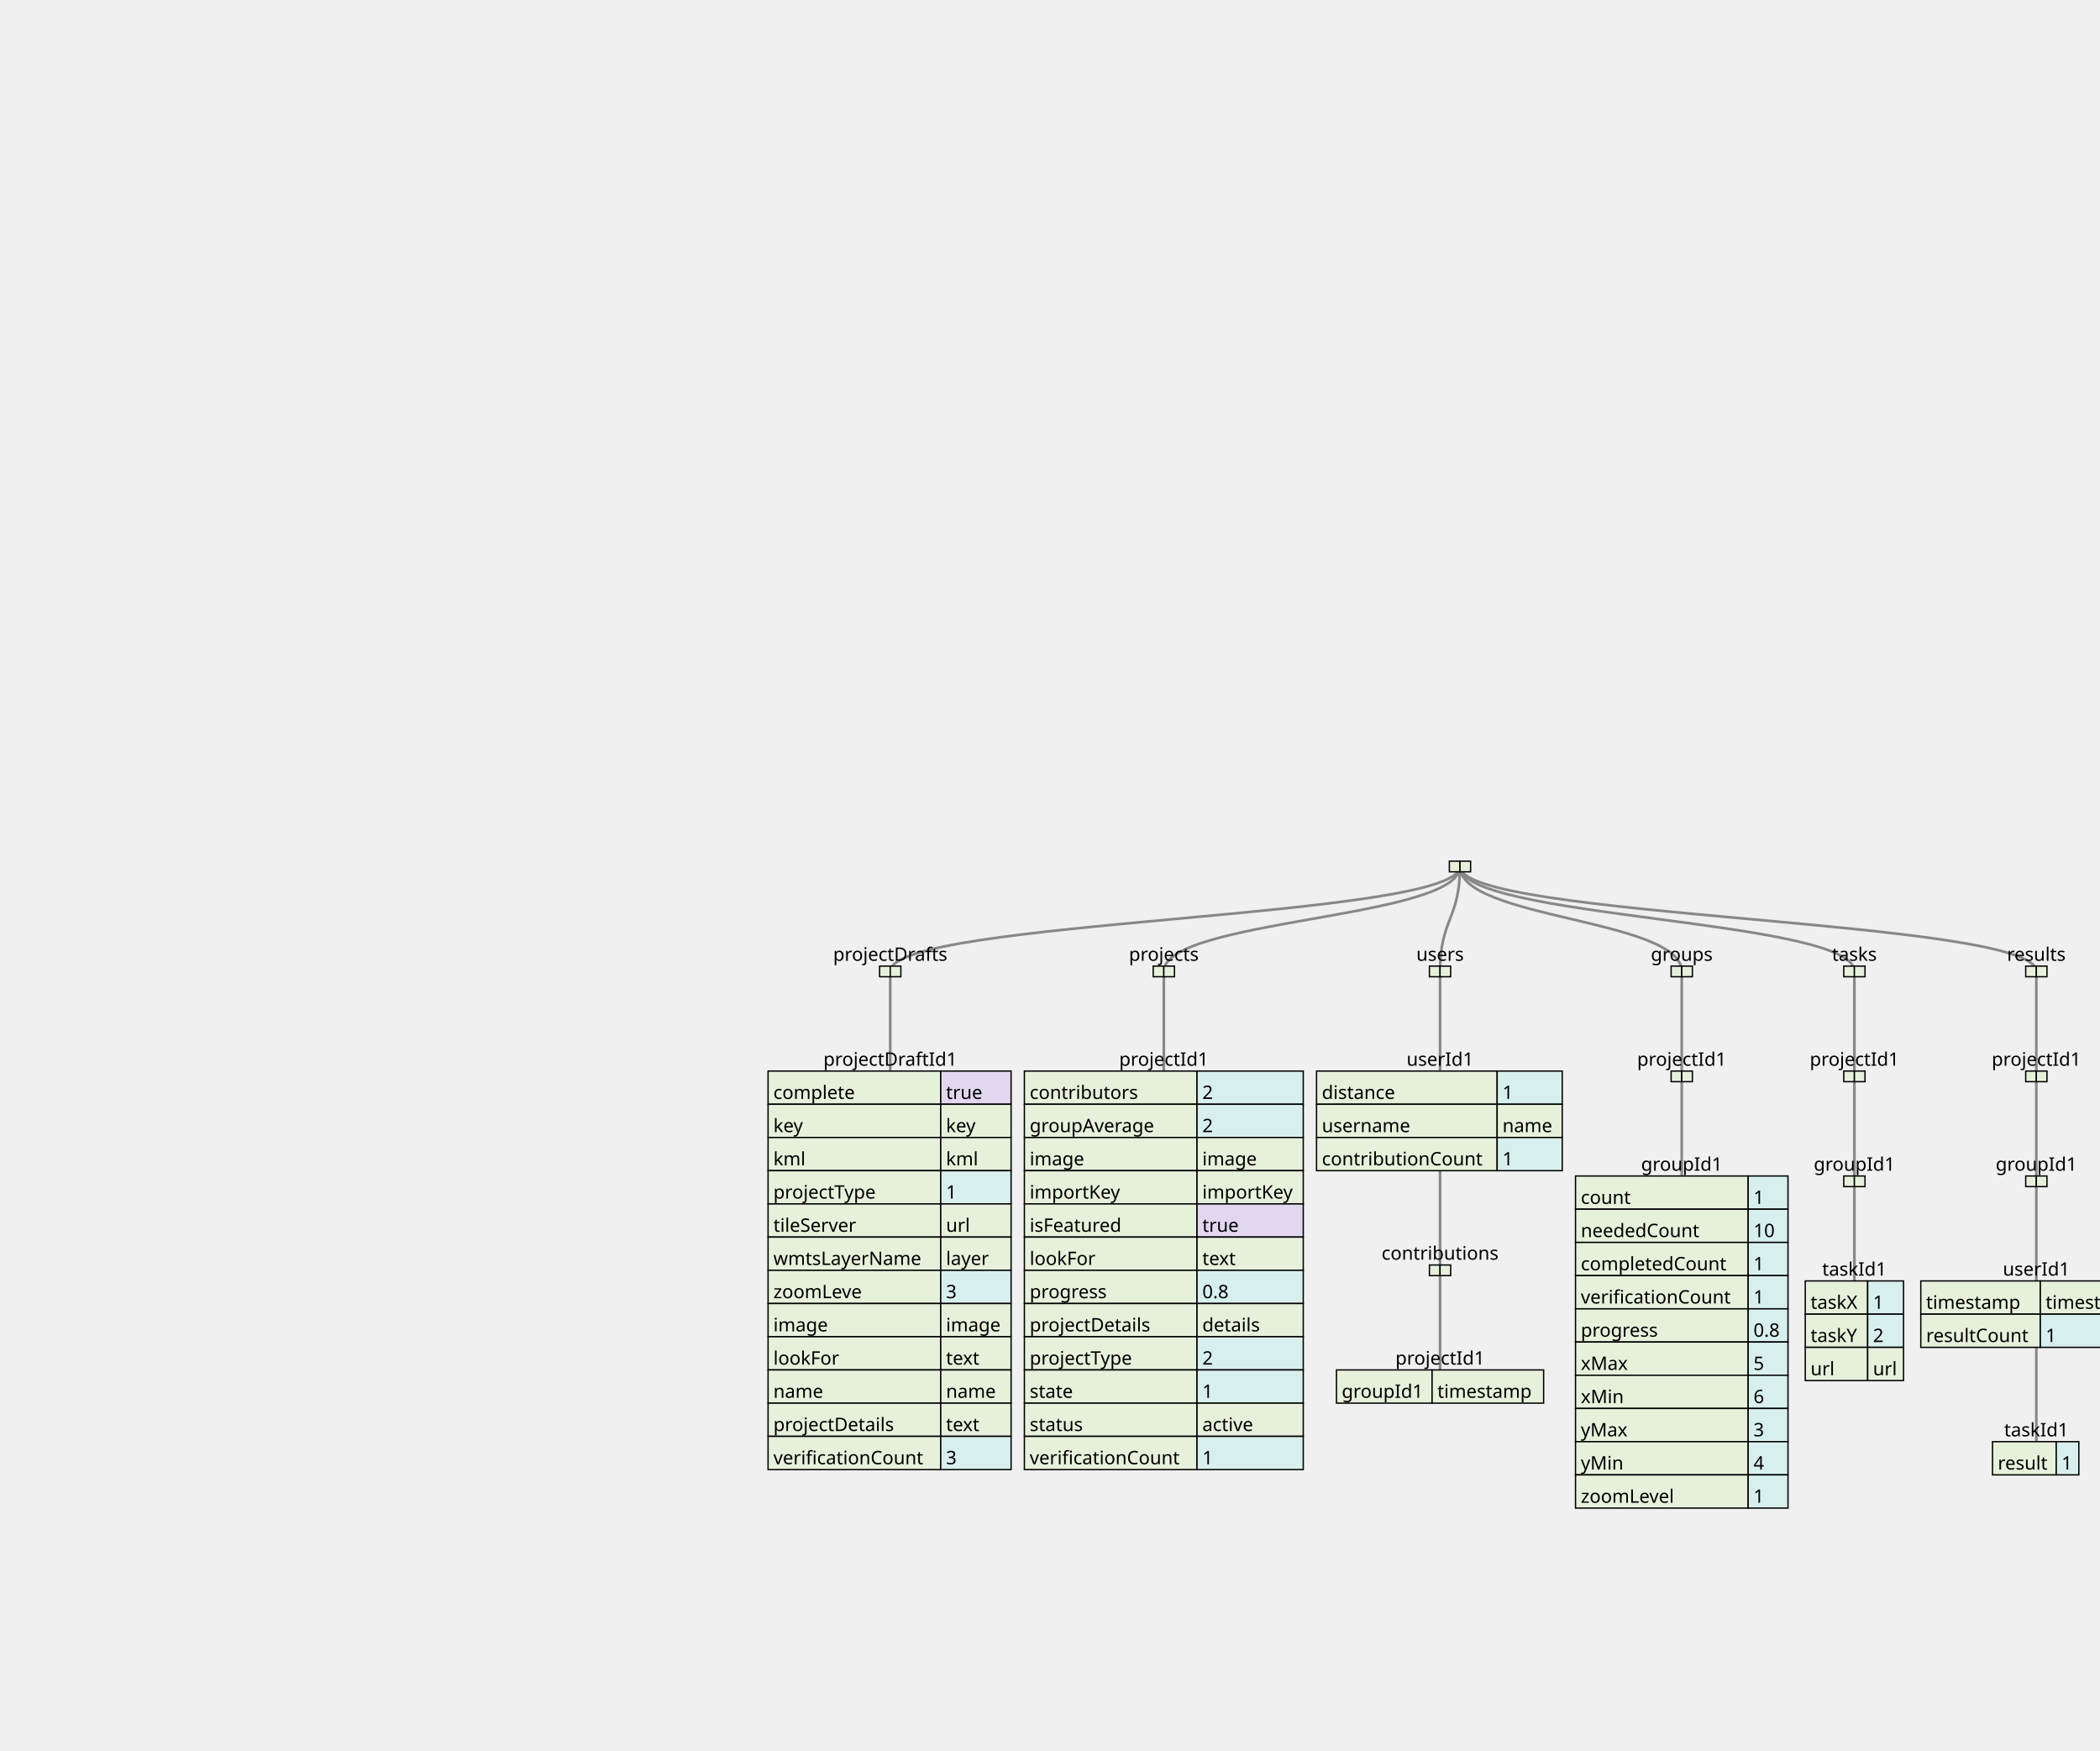
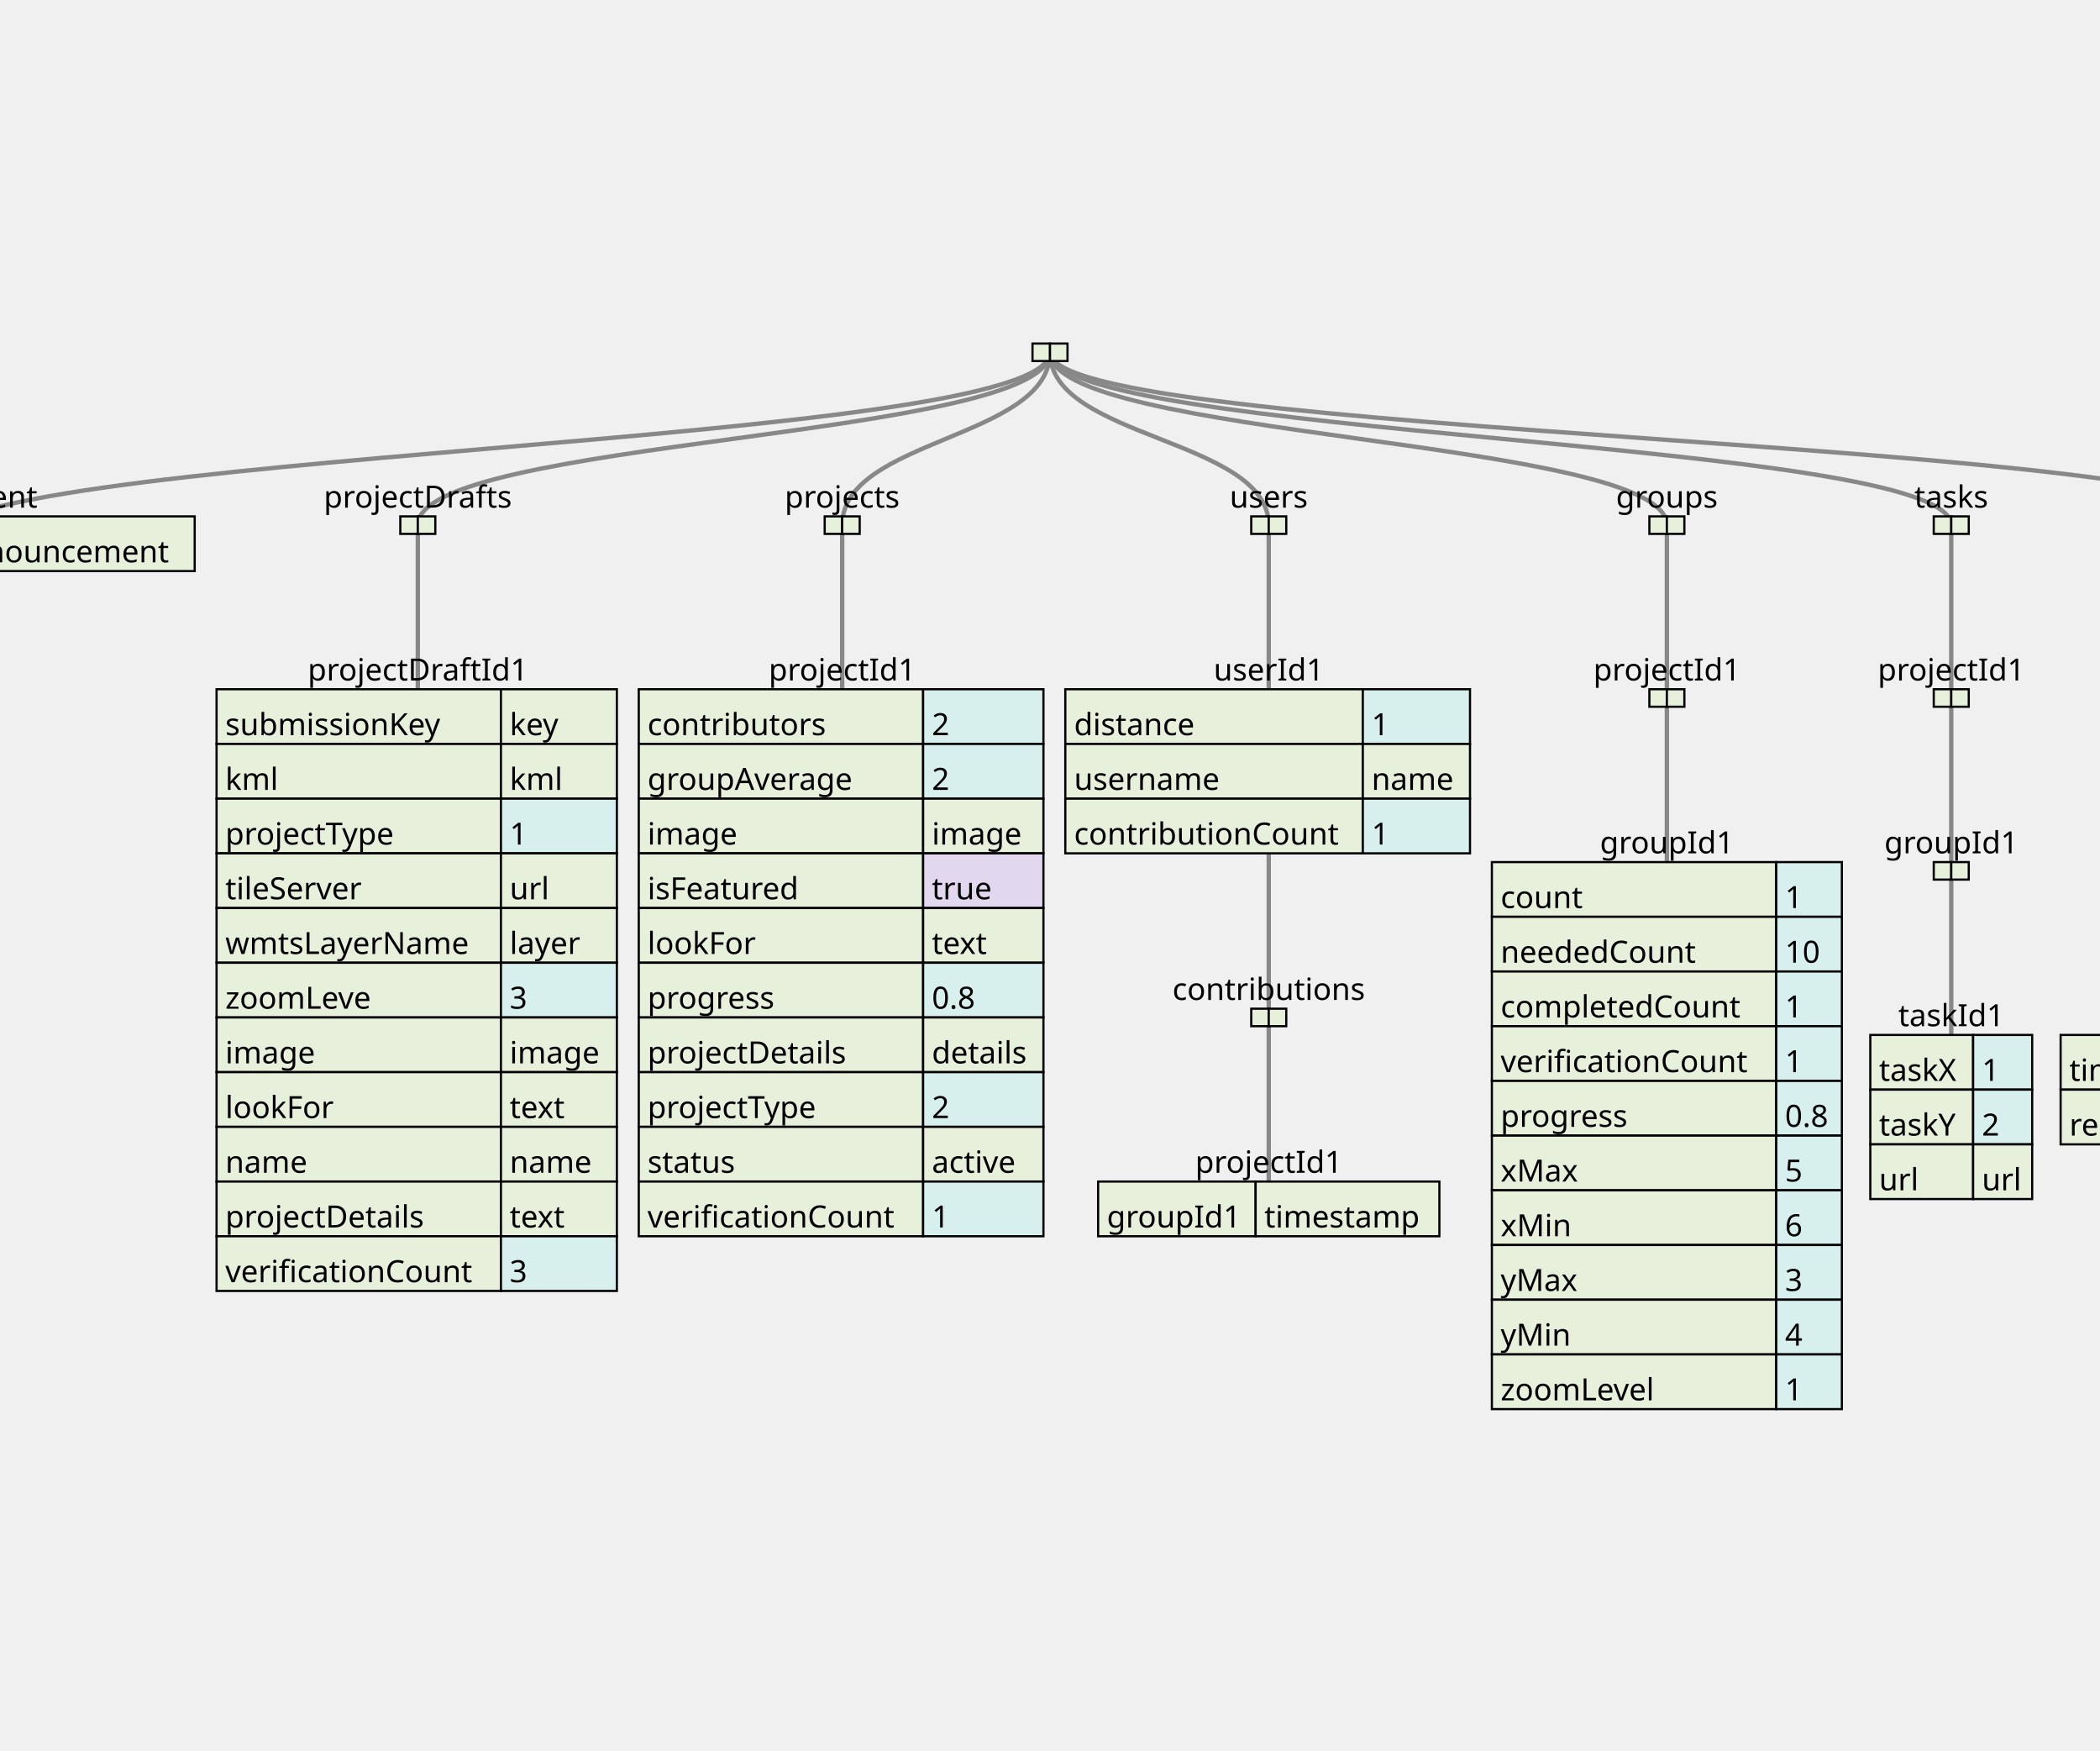
<svg xmlns="http://www.w3.org/2000/svg" class="vtree" width="960" height="800">
  <style>
.vtree-node text { font: 14px sans-serif; }
.vtree-link { fill: none; stroke: #888; stroke-width: 2px; }
.vtree-table { stroke-width: 2px; stroke: steelblue; }
path.vtree-table { fill: white; }
g.vtree-node rect { fill: white; stroke: black; stroke-width: 1px; }
g.vtree-node rect.number-text { fill: #d8f0ed; }
g.vtree-node rect.string-text { fill: #e7f0db; }
g.vtree-node rect.boolean-text { fill: #e1d8f0; }
g.vtree-node rect.null-text { fill: #888; }
</style>
-   <g class="vtree-root" transform="translate(376.0077,298.2654)scale(0.6070974)">
+   <g class="vtree-root">
    <g class="vtree-node" transform="translate(480,157)">
      <g class="vtree-node" transform="translate(-8,0)">
-         <path class="vtree-link" d="M8,4C8,43.5 442,43.5 442,83" />
-         <path class="vtree-link" d="M8,4C8,43.5 305,43.5 305,83" />
-         <path class="vtree-link" d="M8,4C8,43.5 175,43.5 175,83" />
-         <path class="vtree-link" d="M8,4C8,43.5 -7,43.5 -7,83" />
-         <path class="vtree-link" d="M8,4C8,43.5 -215,43.5 -215,83" />
-         <path class="vtree-link" d="M8,4C8,43.5 -421,43.5 -421,83" />
-         <g class="vtree-node" transform="translate(-472,58)">
-           <path class="vtree-link" d="M51,25C51,137.5 51,137.5 51,250" />
+         <path class="vtree-link" d="M8,4C8,43.5 557,43.5 557,83" />
+         <path class="vtree-link" d="M8,4C8,43.5 420,43.5 420,83" />
+         <path class="vtree-link" d="M8,4C8,43.5 290,43.5 290,83" />
+         <path class="vtree-link" d="M8,4C8,43.5 108,43.5 108,83" />
+         <path class="vtree-link" d="M8,4C8,43.5 -87,43.5 -87,83" />
+         <path class="vtree-link" d="M8,4C8,43.5 -281,43.5 -281,83" />
+         <path class="vtree-link" d="M8,4C8,48 -505,48 -505,92" />
+         <g class="vtree-node" transform="translate(-628,58)">
+           <g transform="translate(0,21)">
+             <g transform="translate(0,0)">
+               <rect class="string-text" x="0" y="0" width="129" height="25" />
+               <text x="4" y="21">announcementId</text>
+             </g>
+             <g transform="translate(129,0)">
+               <rect class="string-text" x="0" y="0" width="116" height="25" />
+               <text x="4" y="21">announcement</text>
+             </g>
+           </g>
+           <g>
+             <text x="123" y="17" text-anchor="middle">announcement</text>
+           </g>
+         </g>
+         <g class="vtree-node" transform="translate(-332,58)">
+           <path class="vtree-link" d="M51,25C51,131.5 51,131.5 51,238" />
          <g class="vtree-node" transform="translate(-41,79)">
            <g transform="translate(0,21)">
              <g transform="translate(0,0)">
                <rect class="string-text" x="0" y="0" width="130" height="25" />
-                 <text x="4" y="21">complete</text>
+                 <text x="4" y="21">submissionKey</text>
              </g>
              <g transform="translate(130,0)">
-                 <rect class="boolean-text" x="0" y="0" width="53" height="25" />
-                 <text x="4" y="21">true</text>
+                 <rect class="string-text" x="0" y="0" width="53" height="25" />
+                 <text x="4" y="21">key</text>
              </g>
              <g transform="translate(0,25)">
                <rect class="string-text" x="0" y="0" width="130" height="25" />
-                 <text x="4" y="21">key</text>
+                 <text x="4" y="21">kml</text>
              </g>
              <g transform="translate(130,25)">
                <rect class="string-text" x="0" y="0" width="53" height="25" />
-                 <text x="4" y="21">key</text>
+                 <text x="4" y="21">kml</text>
              </g>
              <g transform="translate(0,50)">
                <rect class="string-text" x="0" y="0" width="130" height="25" />
-                 <text x="4" y="21">kml</text>
+                 <text x="4" y="21">projectType</text>
              </g>
              <g transform="translate(130,50)">
-                 <rect class="string-text" x="0" y="0" width="53" height="25" />
-                 <text x="4" y="21">kml</text>
-               </g>
-               <g transform="translate(0,75)">
-                 <rect class="string-text" x="0" y="0" width="130" height="25" />
-                 <text x="4" y="21">projectType</text>
-               </g>
-               <g transform="translate(130,75)">
                <rect class="number-text" x="0" y="0" width="53" height="25" />
                <text x="4" y="21">1</text>
              </g>
+               <g transform="translate(0,75)">
+                 <rect class="string-text" x="0" y="0" width="130" height="25" />
+                 <text x="4" y="21">tileServer</text>
+               </g>
+               <g transform="translate(130,75)">
+                 <rect class="string-text" x="0" y="0" width="53" height="25" />
+                 <text x="4" y="21">url</text>
+               </g>
              <g transform="translate(0,100)">
                <rect class="string-text" x="0" y="0" width="130" height="25" />
-                 <text x="4" y="21">tileServer</text>
+                 <text x="4" y="21">wmtsLayerName</text>
              </g>
              <g transform="translate(130,100)">
                <rect class="string-text" x="0" y="0" width="53" height="25" />
-                 <text x="4" y="21">url</text>
+                 <text x="4" y="21">layer</text>
              </g>
              <g transform="translate(0,125)">
                <rect class="string-text" x="0" y="0" width="130" height="25" />
-                 <text x="4" y="21">wmtsLayerName</text>
+                 <text x="4" y="21">zoomLeve</text>
              </g>
              <g transform="translate(130,125)">
-                 <rect class="string-text" x="0" y="0" width="53" height="25" />
-                 <text x="4" y="21">layer</text>
-               </g>
-               <g transform="translate(0,150)">
-                 <rect class="string-text" x="0" y="0" width="130" height="25" />
-                 <text x="4" y="21">zoomLeve</text>
-               </g>
-               <g transform="translate(130,150)">
                <rect class="number-text" x="0" y="0" width="53" height="25" />
                <text x="4" y="21">3</text>
              </g>
+               <g transform="translate(0,150)">
+                 <rect class="string-text" x="0" y="0" width="130" height="25" />
+                 <text x="4" y="21">image</text>
+               </g>
+               <g transform="translate(130,150)">
+                 <rect class="string-text" x="0" y="0" width="53" height="25" />
+                 <text x="4" y="21">image</text>
+               </g>
              <g transform="translate(0,175)">
                <rect class="string-text" x="0" y="0" width="130" height="25" />
-                 <text x="4" y="21">image</text>
+                 <text x="4" y="21">lookFor</text>
              </g>
              <g transform="translate(130,175)">
                <rect class="string-text" x="0" y="0" width="53" height="25" />
-                 <text x="4" y="21">image</text>
+                 <text x="4" y="21">text</text>
              </g>
              <g transform="translate(0,200)">
                <rect class="string-text" x="0" y="0" width="130" height="25" />
-                 <text x="4" y="21">lookFor</text>
+                 <text x="4" y="21">name</text>
              </g>
              <g transform="translate(130,200)">
                <rect class="string-text" x="0" y="0" width="53" height="25" />
+                 <text x="4" y="21">name</text>
+               </g>
+               <g transform="translate(0,225)">
+                 <rect class="string-text" x="0" y="0" width="130" height="25" />
+                 <text x="4" y="21">projectDetails</text>
+               </g>
+               <g transform="translate(130,225)">
+                 <rect class="string-text" x="0" y="0" width="53" height="25" />
                <text x="4" y="21">text</text>
              </g>
-               <g transform="translate(0,225)">
-                 <rect class="string-text" x="0" y="0" width="130" height="25" />
-                 <text x="4" y="21">name</text>
-               </g>
-               <g transform="translate(130,225)">
-                 <rect class="string-text" x="0" y="0" width="53" height="25" />
-                 <text x="4" y="21">name</text>
-               </g>
              <g transform="translate(0,250)">
                <rect class="string-text" x="0" y="0" width="130" height="25" />
-                 <text x="4" y="21">projectDetails</text>
+                 <text x="4" y="21">verificationCount</text>
              </g>
              <g transform="translate(130,250)">
-                 <rect class="string-text" x="0" y="0" width="53" height="25" />
-                 <text x="4" y="21">text</text>
-               </g>
-               <g transform="translate(0,275)">
-                 <rect class="string-text" x="0" y="0" width="130" height="25" />
-                 <text x="4" y="21">verificationCount</text>
-               </g>
-               <g transform="translate(130,275)">
                <rect class="number-text" x="0" y="0" width="53" height="25" />
                <text x="4" y="21">3</text>
              </g>
            </g>
            <g>
              <text x="92" y="17" text-anchor="middle">projectDraftId1</text>
            </g>
          </g>
          <g transform="translate(43,21)">
            <g transform="translate(0,0)">
              <rect class="string-text" x="0" y="0" width="8" height="8" />
              <text x="4" y="4"> </text>
            </g>
            <g transform="translate(8,0)">
              <rect class="string-text" x="0" y="0" width="8" height="8" />
              <text x="4" y="4"> </text>
            </g>
          </g>
          <g>
            <text x="51" y="17" text-anchor="middle">projectDrafts</text>
          </g>
        </g>
-         <g class="vtree-node" transform="translate(-248,58)">
-           <path class="vtree-link" d="M33,25C33,137.5 33,137.5 33,250" />
-           <g class="vtree-node" transform="translate(-72,79)">
+         <g class="vtree-node" transform="translate(-120,58)">
+           <path class="vtree-link" d="M33,25C33,125 33,125 33,225" />
+           <g class="vtree-node" transform="translate(-60,79)">
            <g transform="translate(0,21)">
              <g transform="translate(0,0)">
                <rect class="string-text" x="0" y="0" width="130" height="25" />
                <text x="4" y="21">contributors</text>
              </g>
              <g transform="translate(130,0)">
-                 <rect class="number-text" x="0" y="0" width="80" height="25" />
+                 <rect class="number-text" x="0" y="0" width="55" height="25" />
                <text x="4" y="21">2</text>
              </g>
              <g transform="translate(0,25)">
                <rect class="string-text" x="0" y="0" width="130" height="25" />
                <text x="4" y="21">groupAverage</text>
              </g>
              <g transform="translate(130,25)">
-                 <rect class="number-text" x="0" y="0" width="80" height="25" />
+                 <rect class="number-text" x="0" y="0" width="55" height="25" />
                <text x="4" y="21">2</text>
              </g>
              <g transform="translate(0,50)">
                <rect class="string-text" x="0" y="0" width="130" height="25" />
                <text x="4" y="21">image</text>
              </g>
              <g transform="translate(130,50)">
-                 <rect class="string-text" x="0" y="0" width="80" height="25" />
+                 <rect class="string-text" x="0" y="0" width="55" height="25" />
                <text x="4" y="21">image</text>
              </g>
              <g transform="translate(0,75)">
                <rect class="string-text" x="0" y="0" width="130" height="25" />
-                 <text x="4" y="21">importKey</text>
+                 <text x="4" y="21">isFeatured</text>
              </g>
              <g transform="translate(130,75)">
-                 <rect class="string-text" x="0" y="0" width="80" height="25" />
-                 <text x="4" y="21">importKey</text>
+                 <rect class="boolean-text" x="0" y="0" width="55" height="25" />
+                 <text x="4" y="21">true</text>
              </g>
              <g transform="translate(0,100)">
                <rect class="string-text" x="0" y="0" width="130" height="25" />
-                 <text x="4" y="21">isFeatured</text>
+                 <text x="4" y="21">lookFor</text>
              </g>
              <g transform="translate(130,100)">
-                 <rect class="boolean-text" x="0" y="0" width="80" height="25" />
-                 <text x="4" y="21">true</text>
+                 <rect class="string-text" x="0" y="0" width="55" height="25" />
+                 <text x="4" y="21">text</text>
              </g>
              <g transform="translate(0,125)">
                <rect class="string-text" x="0" y="0" width="130" height="25" />
-                 <text x="4" y="21">lookFor</text>
+                 <text x="4" y="21">progress</text>
              </g>
              <g transform="translate(130,125)">
-                 <rect class="string-text" x="0" y="0" width="80" height="25" />
-                 <text x="4" y="21">text</text>
+                 <rect class="number-text" x="0" y="0" width="55" height="25" />
+                 <text x="4" y="21">0.8</text>
              </g>
              <g transform="translate(0,150)">
                <rect class="string-text" x="0" y="0" width="130" height="25" />
-                 <text x="4" y="21">progress</text>
+                 <text x="4" y="21">projectDetails</text>
              </g>
              <g transform="translate(130,150)">
-                 <rect class="number-text" x="0" y="0" width="80" height="25" />
-                 <text x="4" y="21">0.8</text>
+                 <rect class="string-text" x="0" y="0" width="55" height="25" />
+                 <text x="4" y="21">details</text>
              </g>
              <g transform="translate(0,175)">
                <rect class="string-text" x="0" y="0" width="130" height="25" />
-                 <text x="4" y="21">projectDetails</text>
+                 <text x="4" y="21">projectType</text>
              </g>
              <g transform="translate(130,175)">
-                 <rect class="string-text" x="0" y="0" width="80" height="25" />
-                 <text x="4" y="21">details</text>
+                 <rect class="number-text" x="0" y="0" width="55" height="25" />
+                 <text x="4" y="21">2</text>
              </g>
              <g transform="translate(0,200)">
                <rect class="string-text" x="0" y="0" width="130" height="25" />
-                 <text x="4" y="21">projectType</text>
+                 <text x="4" y="21">status</text>
              </g>
              <g transform="translate(130,200)">
-                 <rect class="number-text" x="0" y="0" width="80" height="25" />
-                 <text x="4" y="21">2</text>
+                 <rect class="string-text" x="0" y="0" width="55" height="25" />
+                 <text x="4" y="21">active</text>
              </g>
              <g transform="translate(0,225)">
                <rect class="string-text" x="0" y="0" width="130" height="25" />
-                 <text x="4" y="21">state</text>
+                 <text x="4" y="21">verificationCount</text>
              </g>
              <g transform="translate(130,225)">
-                 <rect class="number-text" x="0" y="0" width="80" height="25" />
+                 <rect class="number-text" x="0" y="0" width="55" height="25" />
                <text x="4" y="21">1</text>
              </g>
-               <g transform="translate(0,250)">
-                 <rect class="string-text" x="0" y="0" width="130" height="25" />
-                 <text x="4" y="21">status</text>
-               </g>
-               <g transform="translate(130,250)">
-                 <rect class="string-text" x="0" y="0" width="80" height="25" />
-                 <text x="4" y="21">active</text>
-               </g>
-               <g transform="translate(0,275)">
-                 <rect class="string-text" x="0" y="0" width="130" height="25" />
-                 <text x="4" y="21">verificationCount</text>
-               </g>
-               <g transform="translate(130,275)">
-                 <rect class="number-text" x="0" y="0" width="80" height="25" />
-                 <text x="4" y="21">1</text>
-               </g>
            </g>
            <g>
-               <text x="105" y="17" text-anchor="middle">projectId1</text>
+               <text x="93" y="17" text-anchor="middle">projectId1</text>
            </g>
          </g>
          <g transform="translate(25,21)">
            <g transform="translate(0,0)">
              <rect class="string-text" x="0" y="0" width="8" height="8" />
              <text x="4" y="4"> </text>
            </g>
            <g transform="translate(8,0)">
              <rect class="string-text" x="0" y="0" width="8" height="8" />
              <text x="4" y="4"> </text>
            </g>
          </g>
          <g>
            <text x="33" y="17" text-anchor="middle">projects</text>
          </g>
        </g>
-         <g class="vtree-node" transform="translate(-30,58)">
+         <g class="vtree-node" transform="translate(85,58)">
          <path class="vtree-link" d="M23,25C23,81.5 23,81.5 23,138" />
          <g class="vtree-node" transform="translate(-70,79)">
            <path class="vtree-link" d="M93,59C93,115 93,115 93,171" />
            <g class="vtree-node" transform="translate(42,146)">
              <path class="vtree-link" d="M51,25C51,69 51,69 51,113" />
              <g class="vtree-node" transform="translate(-27,79)">
                <g transform="translate(0,21)">
                  <g transform="translate(0,0)">
                    <rect class="string-text" x="0" y="0" width="72" height="25" />
                    <text x="4" y="21">groupId1</text>
                  </g>
                  <g transform="translate(72,0)">
                    <rect class="string-text" x="0" y="0" width="84" height="25" />
                    <text x="4" y="21">timestamp</text>
                  </g>
                </g>
                <g>
                  <text x="78" y="17" text-anchor="middle">projectId1</text>
                </g>
              </g>
              <g transform="translate(43,21)">
                <g transform="translate(0,0)">
                  <rect class="string-text" x="0" y="0" width="8" height="8" />
                  <text x="4" y="4"> </text>
                </g>
                <g transform="translate(8,0)">
                  <rect class="string-text" x="0" y="0" width="8" height="8" />
                  <text x="4" y="4"> </text>
                </g>
              </g>
              <g>
                <text x="51" y="17" text-anchor="middle">contributions</text>
              </g>
            </g>
            <g transform="translate(0,21)">
              <g transform="translate(0,0)">
                <rect class="string-text" x="0" y="0" width="136" height="25" />
                <text x="4" y="21">distance</text>
              </g>
              <g transform="translate(136,0)">
                <rect class="number-text" x="0" y="0" width="49" height="25" />
                <text x="4" y="21">1</text>
              </g>
              <g transform="translate(0,25)">
                <rect class="string-text" x="0" y="0" width="136" height="25" />
                <text x="4" y="21">username</text>
              </g>
              <g transform="translate(136,25)">
                <rect class="string-text" x="0" y="0" width="49" height="25" />
                <text x="4" y="21">name</text>
              </g>
              <g transform="translate(0,50)">
                <rect class="string-text" x="0" y="0" width="136" height="25" />
                <text x="4" y="21">contributionCount</text>
              </g>
              <g transform="translate(136,50)">
                <rect class="number-text" x="0" y="0" width="49" height="25" />
                <text x="4" y="21">1</text>
              </g>
            </g>
            <g>
              <text x="93" y="17" text-anchor="middle">userId1</text>
            </g>
          </g>
          <g transform="translate(15,21)">
            <g transform="translate(0,0)">
              <rect class="string-text" x="0" y="0" width="8" height="8" />
              <text x="4" y="4"> </text>
            </g>
            <g transform="translate(8,0)">
              <rect class="string-text" x="0" y="0" width="8" height="8" />
              <text x="4" y="4"> </text>
            </g>
          </g>
          <g>
            <text x="23" y="17" text-anchor="middle">users</text>
          </g>
        </g>
-         <g class="vtree-node" transform="translate(146,58)">
+         <g class="vtree-node" transform="translate(261,58)">
          <path class="vtree-link" d="M29,25C29,64.5 29,64.5 29,104" />
          <g class="vtree-node" transform="translate(-11,79)">
            <path class="vtree-link" d="M40,25C40,125 40,125 40,225" />
            <g class="vtree-node" transform="translate(-40,79)">
              <g transform="translate(0,21)">
                <g transform="translate(0,0)">
                  <rect class="string-text" x="0" y="0" width="130" height="25" />
                  <text x="4" y="21">count</text>
                </g>
                <g transform="translate(130,0)">
                  <rect class="number-text" x="0" y="0" width="30" height="25" />
                  <text x="4" y="21">1</text>
                </g>
                <g transform="translate(0,25)">
                  <rect class="string-text" x="0" y="0" width="130" height="25" />
                  <text x="4" y="21">neededCount</text>
                </g>
                <g transform="translate(130,25)">
                  <rect class="number-text" x="0" y="0" width="30" height="25" />
                  <text x="4" y="21">10</text>
                </g>
                <g transform="translate(0,50)">
                  <rect class="string-text" x="0" y="0" width="130" height="25" />
                  <text x="4" y="21">completedCount</text>
                </g>
                <g transform="translate(130,50)">
                  <rect class="number-text" x="0" y="0" width="30" height="25" />
                  <text x="4" y="21">1</text>
                </g>
                <g transform="translate(0,75)">
                  <rect class="string-text" x="0" y="0" width="130" height="25" />
                  <text x="4" y="21">verificationCount</text>
                </g>
                <g transform="translate(130,75)">
                  <rect class="number-text" x="0" y="0" width="30" height="25" />
                  <text x="4" y="21">1</text>
                </g>
                <g transform="translate(0,100)">
                  <rect class="string-text" x="0" y="0" width="130" height="25" />
                  <text x="4" y="21">progress</text>
                </g>
                <g transform="translate(130,100)">
                  <rect class="number-text" x="0" y="0" width="30" height="25" />
                  <text x="4" y="21">0.8</text>
                </g>
                <g transform="translate(0,125)">
                  <rect class="string-text" x="0" y="0" width="130" height="25" />
                  <text x="4" y="21">xMax</text>
                </g>
                <g transform="translate(130,125)">
                  <rect class="number-text" x="0" y="0" width="30" height="25" />
                  <text x="4" y="21">5</text>
                </g>
                <g transform="translate(0,150)">
                  <rect class="string-text" x="0" y="0" width="130" height="25" />
                  <text x="4" y="21">xMin</text>
                </g>
                <g transform="translate(130,150)">
                  <rect class="number-text" x="0" y="0" width="30" height="25" />
                  <text x="4" y="21">6</text>
                </g>
                <g transform="translate(0,175)">
                  <rect class="string-text" x="0" y="0" width="130" height="25" />
                  <text x="4" y="21">yMax</text>
                </g>
                <g transform="translate(130,175)">
                  <rect class="number-text" x="0" y="0" width="30" height="25" />
                  <text x="4" y="21">3</text>
                </g>
                <g transform="translate(0,200)">
                  <rect class="string-text" x="0" y="0" width="130" height="25" />
                  <text x="4" y="21">yMin</text>
                </g>
                <g transform="translate(130,200)">
                  <rect class="number-text" x="0" y="0" width="30" height="25" />
                  <text x="4" y="21">4</text>
                </g>
                <g transform="translate(0,225)">
                  <rect class="string-text" x="0" y="0" width="130" height="25" />
                  <text x="4" y="21">zoomLevel</text>
                </g>
                <g transform="translate(130,225)">
                  <rect class="number-text" x="0" y="0" width="30" height="25" />
                  <text x="4" y="21">1</text>
                </g>
              </g>
              <g>
                <text x="80" y="17" text-anchor="middle">groupId1</text>
              </g>
            </g>
            <g transform="translate(32,21)">
              <g transform="translate(0,0)">
                <rect class="string-text" x="0" y="0" width="8" height="8" />
                <text x="4" y="4"> </text>
              </g>
              <g transform="translate(8,0)">
                <rect class="string-text" x="0" y="0" width="8" height="8" />
                <text x="4" y="4"> </text>
              </g>
            </g>
            <g>
              <text x="40" y="17" text-anchor="middle">projectId1</text>
            </g>
          </g>
          <g transform="translate(21,21)">
            <g transform="translate(0,0)">
              <rect class="string-text" x="0" y="0" width="8" height="8" />
              <text x="4" y="4"> </text>
            </g>
            <g transform="translate(8,0)">
              <rect class="string-text" x="0" y="0" width="8" height="8" />
              <text x="4" y="4"> </text>
            </g>
          </g>
          <g>
            <text x="29" y="17" text-anchor="middle">groups</text>
          </g>
        </g>
-         <g class="vtree-node" transform="translate(283,58)">
+         <g class="vtree-node" transform="translate(398,58)">
          <path class="vtree-link" d="M22,25C22,64.5 22,64.5 22,104" />
          <g class="vtree-node" transform="translate(-18,79)">
            <path class="vtree-link" d="M40,25C40,64.5 40,64.5 40,104" />
            <g class="vtree-node" transform="translate(4,79)">
              <path class="vtree-link" d="M36,25C36,81.5 36,81.5 36,138" />
              <g class="vtree-node" transform="translate(-1,79)">
                <g transform="translate(0,21)">
                  <g transform="translate(0,0)">
                    <rect class="string-text" x="0" y="0" width="47" height="25" />
                    <text x="4" y="21">taskX</text>
                  </g>
                  <g transform="translate(47,0)">
                    <rect class="number-text" x="0" y="0" width="27" height="25" />
                    <text x="4" y="21">1</text>
                  </g>
                  <g transform="translate(0,25)">
                    <rect class="string-text" x="0" y="0" width="47" height="25" />
                    <text x="4" y="21">taskY</text>
                  </g>
                  <g transform="translate(47,25)">
                    <rect class="number-text" x="0" y="0" width="27" height="25" />
                    <text x="4" y="21">2</text>
                  </g>
                  <g transform="translate(0,50)">
                    <rect class="string-text" x="0" y="0" width="47" height="25" />
                    <text x="4" y="21">url</text>
                  </g>
                  <g transform="translate(47,50)">
                    <rect class="string-text" x="0" y="0" width="27" height="25" />
                    <text x="4" y="21">url</text>
                  </g>
                </g>
                <g>
                  <text x="37" y="17" text-anchor="middle">taskId1</text>
                </g>
              </g>
              <g transform="translate(28,21)">
                <g transform="translate(0,0)">
                  <rect class="string-text" x="0" y="0" width="8" height="8" />
                  <text x="4" y="4"> </text>
                </g>
                <g transform="translate(8,0)">
                  <rect class="string-text" x="0" y="0" width="8" height="8" />
                  <text x="4" y="4"> </text>
                </g>
              </g>
              <g>
                <text x="36" y="17" text-anchor="middle">groupId1</text>
              </g>
            </g>
            <g transform="translate(32,21)">
              <g transform="translate(0,0)">
                <rect class="string-text" x="0" y="0" width="8" height="8" />
                <text x="4" y="4"> </text>
              </g>
              <g transform="translate(8,0)">
                <rect class="string-text" x="0" y="0" width="8" height="8" />
                <text x="4" y="4"> </text>
              </g>
            </g>
            <g>
              <text x="40" y="17" text-anchor="middle">projectId1</text>
            </g>
          </g>
          <g transform="translate(14,21)">
            <g transform="translate(0,0)">
              <rect class="string-text" x="0" y="0" width="8" height="8" />
              <text x="4" y="4"> </text>
            </g>
            <g transform="translate(8,0)">
              <rect class="string-text" x="0" y="0" width="8" height="8" />
              <text x="4" y="4"> </text>
            </g>
          </g>
          <g>
            <text x="22" y="17" text-anchor="middle">tasks</text>
          </g>
        </g>
-         <g class="vtree-node" transform="translate(414,58)">
+         <g class="vtree-node" transform="translate(529,58)">
          <path class="vtree-link" d="M28,25C28,64.5 28,64.5 28,104" />
          <g class="vtree-node" transform="translate(-12,79)">
            <path class="vtree-link" d="M40,25C40,64.5 40,64.5 40,104" />
            <g class="vtree-node" transform="translate(4,79)">
              <path class="vtree-link" d="M36,25C36,75 36,75 36,125" />
              <g class="vtree-node" transform="translate(-51,79)">
                <path class="vtree-link" d="M87,46C87,100.5 87,100.5 87,155" />
                <g class="vtree-node" transform="translate(54,121)">
                  <g transform="translate(0,21)">
                    <g transform="translate(0,0)">
                      <rect class="string-text" x="0" y="0" width="48" height="25" />
                      <text x="4" y="21">result</text>
                    </g>
                    <g transform="translate(48,0)">
                      <rect class="number-text" x="0" y="0" width="17" height="25" />
                      <text x="4" y="21">1</text>
                    </g>
                  </g>
                  <g>
                    <text x="33" y="17" text-anchor="middle">taskId1</text>
                  </g>
                </g>
                <g transform="translate(0,21)">
                  <g transform="translate(0,0)">
                    <rect class="string-text" x="0" y="0" width="90" height="25" />
                    <text x="4" y="21">timestamp</text>
                  </g>
                  <g transform="translate(90,0)">
                    <rect class="string-text" x="0" y="0" width="84" height="25" />
                    <text x="4" y="21">timestamp</text>
                  </g>
                  <g transform="translate(0,25)">
                    <rect class="string-text" x="0" y="0" width="90" height="25" />
                    <text x="4" y="21">resultCount</text>
                  </g>
                  <g transform="translate(90,25)">
                    <rect class="number-text" x="0" y="0" width="84" height="25" />
                    <text x="4" y="21">1</text>
                  </g>
                </g>
                <g>
                  <text x="87" y="17" text-anchor="middle">userId1</text>
                </g>
              </g>
              <g transform="translate(28,21)">
                <g transform="translate(0,0)">
                  <rect class="string-text" x="0" y="0" width="8" height="8" />
                  <text x="4" y="4"> </text>
                </g>
                <g transform="translate(8,0)">
                  <rect class="string-text" x="0" y="0" width="8" height="8" />
                  <text x="4" y="4"> </text>
                </g>
              </g>
              <g>
                <text x="36" y="17" text-anchor="middle">groupId1</text>
              </g>
            </g>
            <g transform="translate(32,21)">
              <g transform="translate(0,0)">
                <rect class="string-text" x="0" y="0" width="8" height="8" />
                <text x="4" y="4"> </text>
              </g>
              <g transform="translate(8,0)">
                <rect class="string-text" x="0" y="0" width="8" height="8" />
                <text x="4" y="4"> </text>
              </g>
            </g>
            <g>
              <text x="40" y="17" text-anchor="middle">projectId1</text>
            </g>
          </g>
          <g transform="translate(20,21)">
            <g transform="translate(0,0)">
              <rect class="string-text" x="0" y="0" width="8" height="8" />
              <text x="4" y="4"> </text>
            </g>
            <g transform="translate(8,0)">
              <rect class="string-text" x="0" y="0" width="8" height="8" />
              <text x="4" y="4"> </text>
            </g>
          </g>
          <g>
            <text x="28" y="17" text-anchor="middle">results</text>
          </g>
        </g>
        <g transform="translate(0,0)">
          <rect class="string-text" x="0" y="0" width="8" height="8" />
          <text x="4" y="4"> </text>
        </g>
        <g transform="translate(8,0)">
          <rect class="string-text" x="0" y="0" width="8" height="8" />
          <text x="4" y="4"> </text>
        </g>
      </g>
    </g>
  </g>
</svg>
